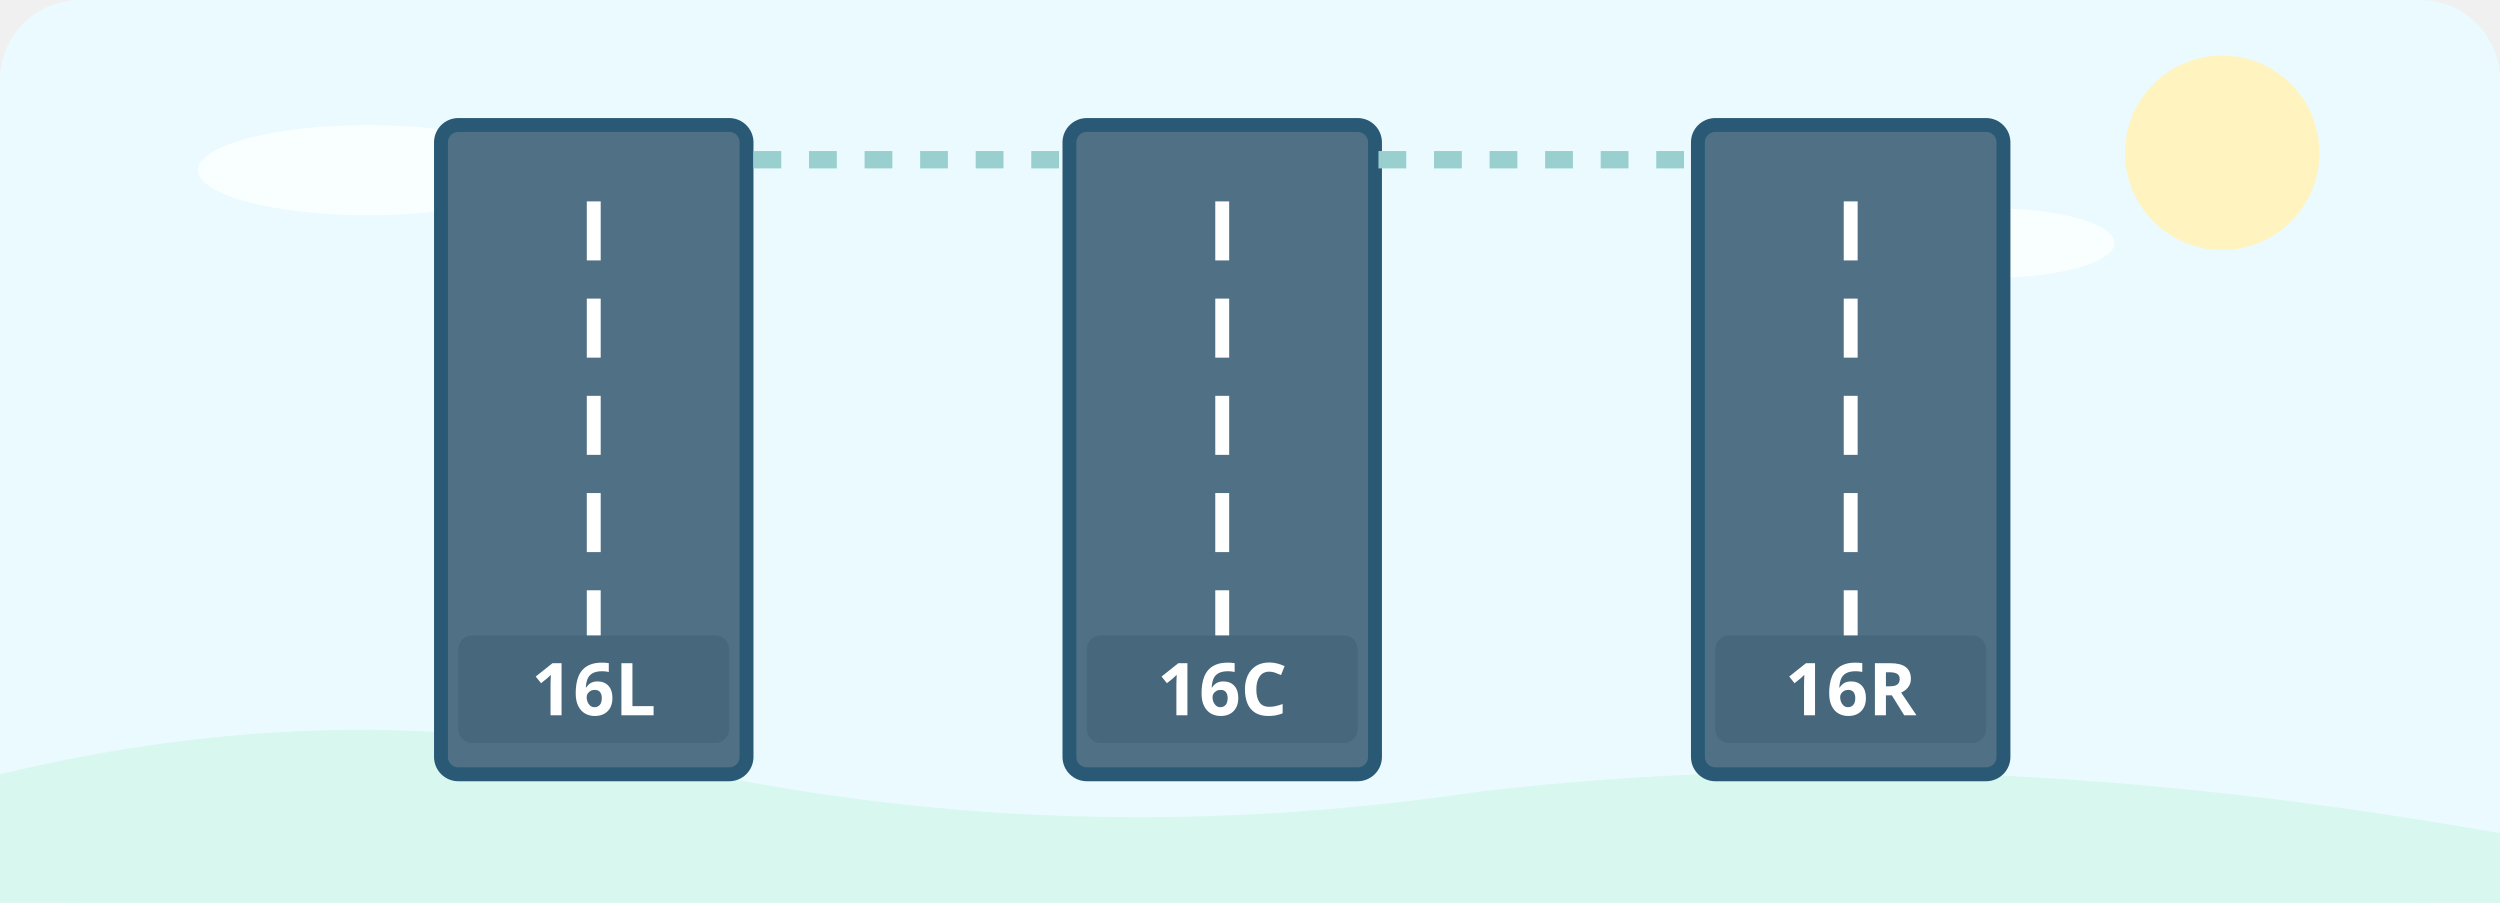
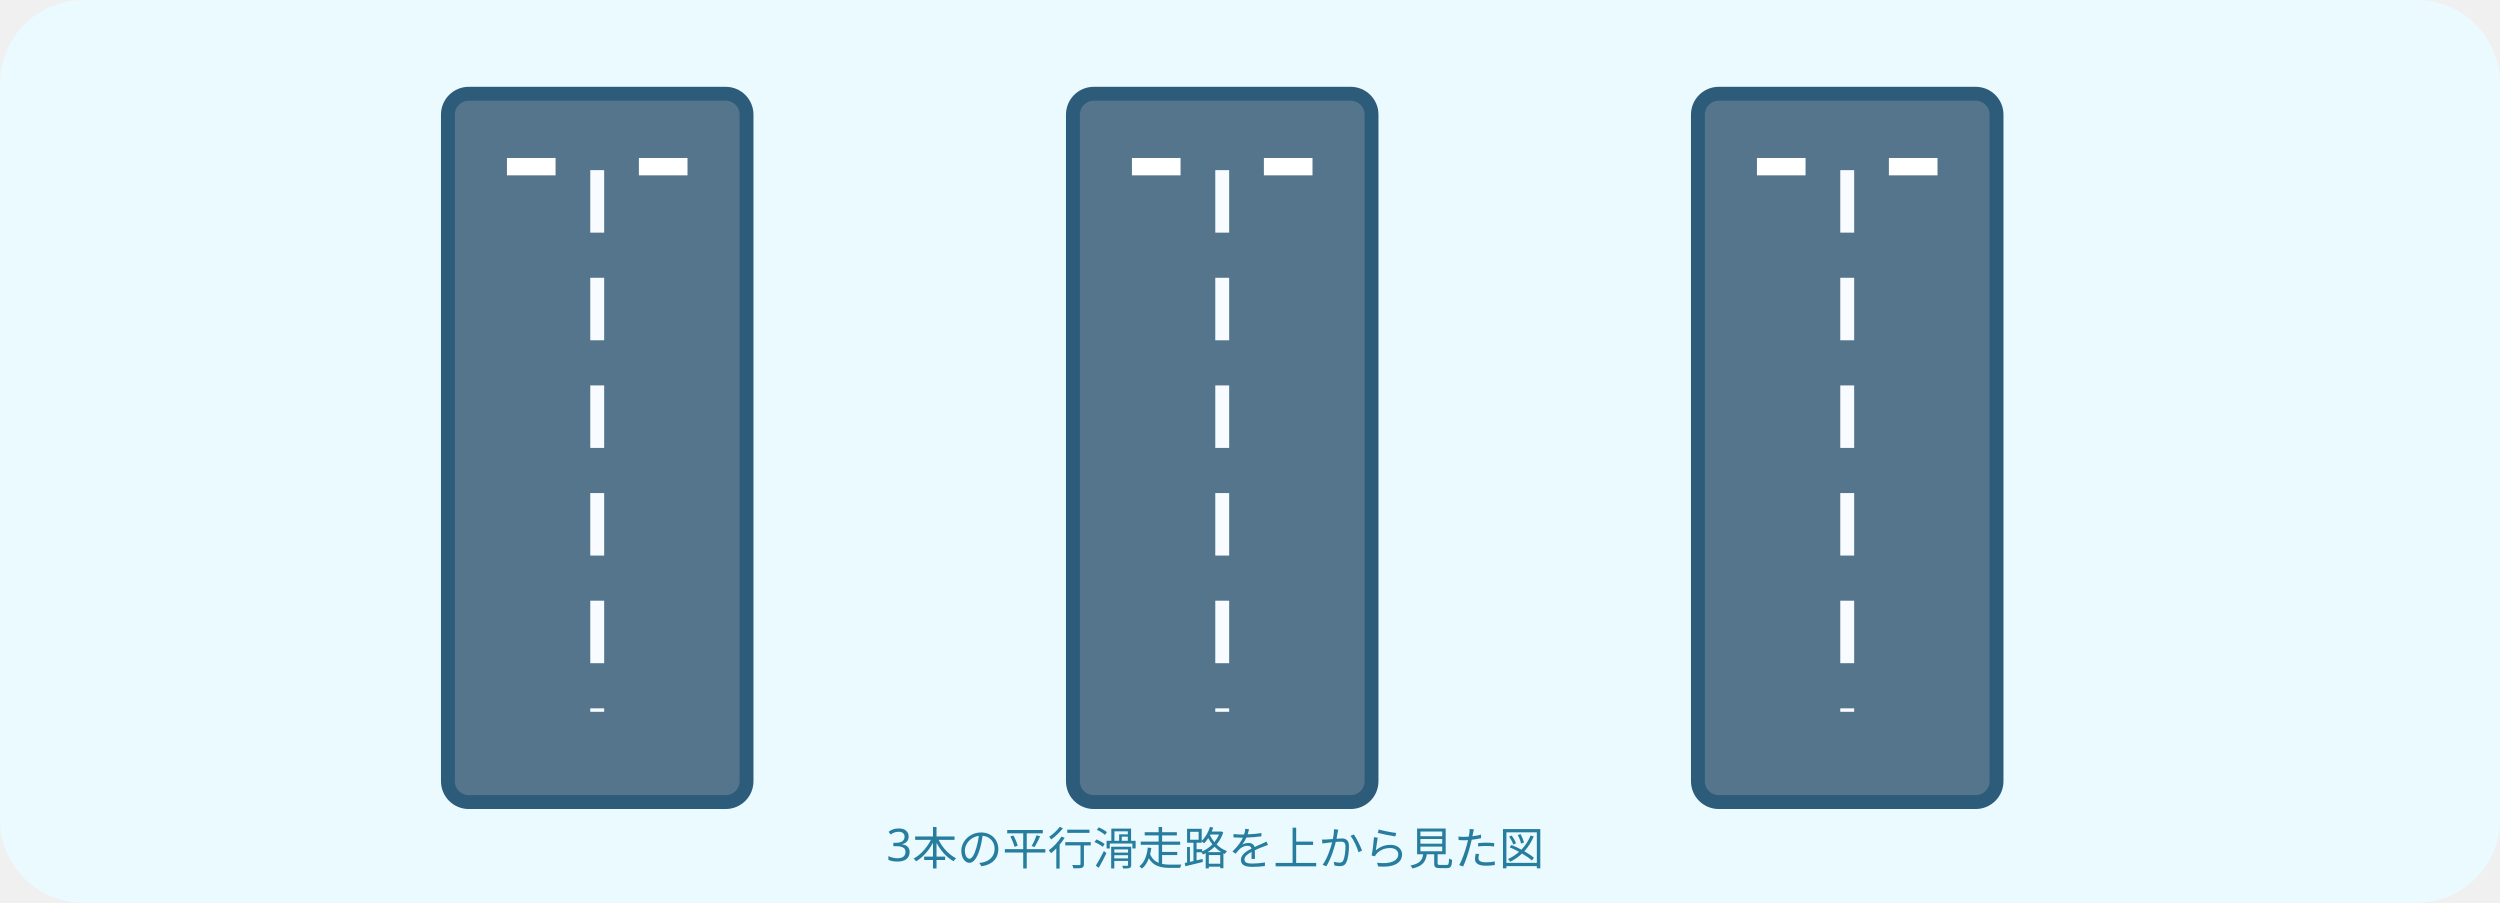
- <svg xmlns="http://www.w3.org/2000/svg" viewBox="0 0 720 260" role="img">
-   <rect width="720" height="260" rx="23" fill="#eafaff" />
-   <circle cx="640" cy="44" r="28" fill="#fff4bf" />
-   <path d="M0 223Q100 199 190 220Q305 246 426 228Q563 212 720 240V260H0Z" fill="#d8f7ee" />
-   <g fill="#fff" opacity=".7">
-     <ellipse cx="106" cy="49" rx="49" ry="13" />
-     <ellipse cx="574" cy="70" rx="35" ry="10" />
+ <svg xmlns="http://www.w3.org/2000/svg" viewBox="0 0 720 260">
+   <rect width="720" height="260" rx="24" fill="#eafaff" />
+   <g>
+     <rect x="129" y="27" width="86" height="204" rx="6" fill="#54758c" stroke="#2c5c7a" stroke-width="4" />
+     <path d="M172 49V205" stroke="#f8fbff" stroke-width="4" stroke-dasharray="18 13" />
+     <path d="M146 48H160M184 48H198" stroke="#fff" stroke-width="5" />
+     <rect x="309" y="27" width="86" height="204" rx="6" fill="#54758c" stroke="#2c5c7a" stroke-width="4" />
+     <path d="M352 49V205" stroke="#f8fbff" stroke-width="4" stroke-dasharray="18 13" />
+     <path d="M326 48H340M364 48H378" stroke="#fff" stroke-width="5" />
+     <rect x="489" y="27" width="86" height="204" rx="6" fill="#54758c" stroke="#2c5c7a" stroke-width="4" />
+     <path d="M532 49V205" stroke="#f8fbff" stroke-width="4" stroke-dasharray="18 13" />
+     <path d="M506 48H520M544 48H558" stroke="#fff" stroke-width="5" />
  </g>
-   <g>
-     <rect x="127" y="36" width="88" height="187" rx="5" fill="#507185" stroke="#295974" stroke-width="4" />
-     <path d="M171 58V195" stroke="white" stroke-width="4" stroke-dasharray="17 11" />
-     <rect x="132" y="183" width="78" height="31" rx="4" fill="#47677c" />
-     <text x="171" y="206" text-anchor="middle" font-size="21" font-family="sans-serif" fill="#fff" font-weight="800">16L</text>
-     <rect x="308" y="36" width="88" height="187" rx="5" fill="#507185" stroke="#295974" stroke-width="4" />
-     <path d="M352 58V195" stroke="white" stroke-width="4" stroke-dasharray="17 11" />
-     <rect x="313" y="183" width="78" height="31" rx="4" fill="#47677c" />
-     <text x="352" y="206" text-anchor="middle" font-size="21" font-family="sans-serif" fill="#fff" font-weight="800">16C</text>
-     <rect x="489" y="36" width="88" height="187" rx="5" fill="#507185" stroke="#295974" stroke-width="4" />
-     <path d="M533 58V195" stroke="white" stroke-width="4" stroke-dasharray="17 11" />
-     <rect x="494" y="183" width="78" height="31" rx="4" fill="#47677c" />
-     <text x="533" y="206" text-anchor="middle" font-size="21" font-family="sans-serif" fill="#fff" font-weight="800">16R</text>
-   </g>
-   <path d="M217 46H305M397 46H490" stroke="#9acfcf" stroke-width="5" stroke-dasharray="8 8" />
+   <text x="350" y="248" fill="#277d9e" font-size="13" text-anchor="middle" font-family="sans-serif">3本の平行滑走路を上から見た図</text>
</svg>
